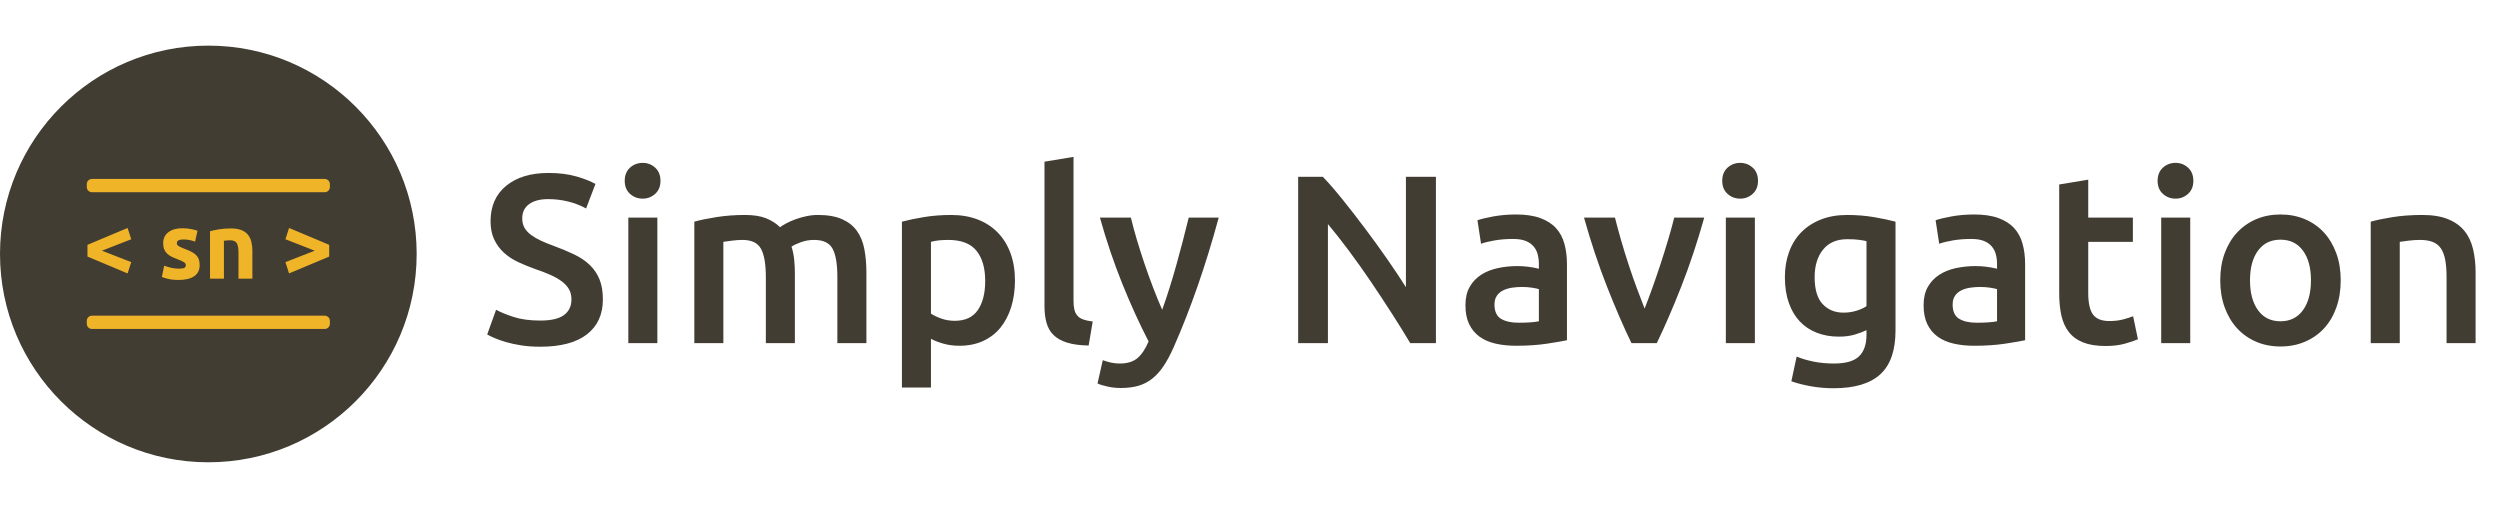
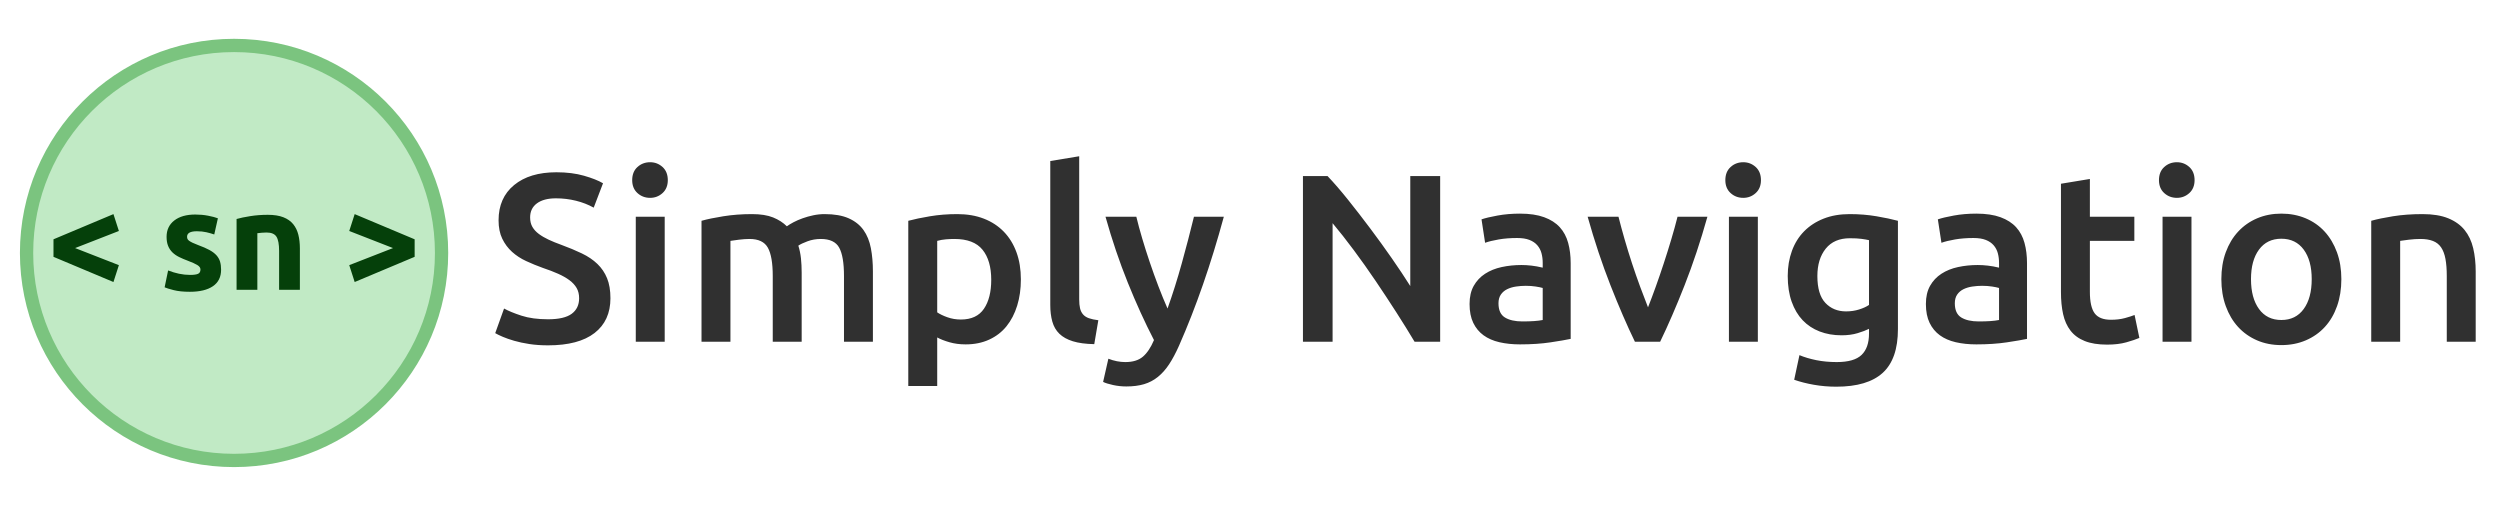
- <svg xmlns="http://www.w3.org/2000/svg" style="isolation:isolate" viewBox="0 0 750 152.375" width="750" height="152.375">
-   <defs>
-     <clipPath id="_clipPath_opcaAJfj7tn1c9wfKA0smRjto5DMZRlj">
-       <rect width="750" height="152.375" />
-     </clipPath>
-   </defs>
-   <g clip-path="url(#_clipPath_opcaAJfj7tn1c9wfKA0smRjto5DMZRlj)">
-     <path d=" M 430.776 102.936 L 423.072 102.936 L 423.072 102.936 Q 420.624 98.832 417.6 94.116 L 417.6 94.116 L 417.6 94.116 Q 414.576 89.4 411.336 84.612 L 411.336 84.612 L 411.336 84.612 Q 408.096 79.824 404.748 75.324 L 404.748 75.324 L 404.748 75.324 Q 401.4 70.824 398.376 67.224 L 398.376 67.224 L 398.376 102.936 L 389.448 102.936 L 389.448 53.04 L 396.864 53.04 L 396.864 53.04 Q 399.744 56.064 403.056 60.204 L 403.056 60.204 L 403.056 60.204 Q 406.368 64.344 409.716 68.808 L 409.716 68.808 L 409.716 68.808 Q 413.064 73.272 416.196 77.772 L 416.196 77.772 L 416.196 77.772 Q 419.328 82.272 421.776 86.16 L 421.776 86.16 L 421.776 53.04 L 430.776 53.04 L 430.776 102.936 L 430.776 102.936 Z  M 455.544 96.816 L 455.544 96.816 L 455.544 96.816 Q 459.576 96.816 461.664 96.384 L 461.664 96.384 L 461.664 86.736 L 461.664 86.736 Q 460.944 86.52 459.576 86.304 L 459.576 86.304 L 459.576 86.304 Q 458.208 86.088 456.552 86.088 L 456.552 86.088 L 456.552 86.088 Q 455.112 86.088 453.636 86.304 L 453.636 86.304 L 453.636 86.304 Q 452.16 86.52 450.972 87.096 L 450.972 87.096 L 450.972 87.096 Q 449.784 87.672 449.064 88.716 L 449.064 88.716 L 449.064 88.716 Q 448.344 89.76 448.344 91.344 L 448.344 91.344 L 448.344 91.344 Q 448.344 94.44 450.288 95.628 L 450.288 95.628 L 450.288 95.628 Q 452.232 96.816 455.544 96.816 Z  M 454.824 64.344 L 454.824 64.344 L 454.824 64.344 Q 459.144 64.344 462.096 65.423 L 462.096 65.423 L 462.096 65.423 Q 465.048 66.504 466.812 68.447 L 466.812 68.447 L 466.812 68.447 Q 468.576 70.392 469.332 73.164 L 469.332 73.164 L 469.332 73.164 Q 470.088 75.936 470.088 79.248 L 470.088 79.248 L 470.088 102.072 L 470.088 102.072 Q 468.072 102.504 464.004 103.116 L 464.004 103.116 L 464.004 103.116 Q 459.936 103.728 454.824 103.728 L 454.824 103.728 L 454.824 103.728 Q 451.44 103.728 448.632 103.08 L 448.632 103.08 L 448.632 103.08 Q 445.824 102.432 443.844 100.992 L 443.844 100.992 L 443.844 100.992 Q 441.864 99.552 440.748 97.248 L 440.748 97.248 L 440.748 97.248 Q 439.632 94.944 439.632 91.56 L 439.632 91.56 L 439.632 91.56 Q 439.632 88.32 440.892 86.088 L 440.892 86.088 L 440.892 86.088 Q 442.152 83.856 444.312 82.452 L 444.312 82.452 L 444.312 82.452 Q 446.472 81.048 449.316 80.436 L 449.316 80.436 L 449.316 80.436 Q 452.16 79.824 455.256 79.824 L 455.256 79.824 L 455.256 79.824 Q 456.696 79.824 458.28 80.004 L 458.28 80.004 L 458.28 80.004 Q 459.864 80.184 461.664 80.616 L 461.664 80.616 L 461.664 79.176 L 461.664 79.176 Q 461.664 77.664 461.304 76.296 L 461.304 76.296 L 461.304 76.296 Q 460.944 74.928 460.044 73.884 L 460.044 73.884 L 460.044 73.884 Q 459.144 72.84 457.668 72.264 L 457.668 72.264 L 457.668 72.264 Q 456.192 71.688 453.96 71.688 L 453.96 71.688 L 453.96 71.688 Q 450.936 71.688 448.416 72.12 L 448.416 72.12 L 448.416 72.12 Q 445.896 72.552 444.312 73.128 L 444.312 73.128 L 443.232 66.072 L 443.232 66.072 Q 444.888 65.495 448.056 64.92 L 448.056 64.92 L 448.056 64.92 Q 451.224 64.344 454.824 64.344 Z  M 497.033 102.936 L 489.439 102.936 L 489.439 102.936 Q 485.844 95.52 482.068 85.908 L 482.068 85.908 L 482.068 85.908 Q 478.292 76.296 475.2 65.28 L 475.2 65.28 L 484.488 65.28 L 484.488 65.28 Q 485.283 68.447 486.331 72.084 L 486.331 72.084 L 486.331 72.084 Q 487.38 75.72 488.573 79.356 L 488.573 79.356 L 488.573 79.356 Q 489.765 82.992 491.03 86.412 L 491.03 86.412 L 491.03 86.412 Q 492.296 89.832 493.38 92.568 L 493.38 92.568 L 493.38 92.568 Q 494.464 89.832 495.693 86.412 L 495.693 86.412 L 495.693 86.412 Q 496.922 82.992 498.115 79.356 L 498.115 79.356 L 498.115 79.356 Q 499.308 75.72 500.392 72.084 L 500.392 72.084 L 500.392 72.084 Q 501.477 68.447 502.272 65.28 L 502.272 65.28 L 511.272 65.28 L 511.272 65.28 Q 508.18 76.296 504.404 85.908 L 504.404 85.908 L 504.404 85.908 Q 500.628 95.52 497.033 102.936 L 497.033 102.936 L 497.033 102.936 Z  M 526.464 65.28 L 526.464 102.936 L 517.752 102.936 L 517.752 65.28 L 526.464 65.28 L 526.464 65.28 Z  M 527.4 54.264 L 527.4 54.264 L 527.4 54.264 Q 527.4 56.712 525.816 58.152 L 525.816 58.152 L 525.816 58.152 Q 524.232 59.592 522.072 59.592 L 522.072 59.592 L 522.072 59.592 Q 519.84 59.592 518.256 58.152 L 518.256 58.152 L 518.256 58.152 Q 516.672 56.712 516.672 54.264 L 516.672 54.264 L 516.672 54.264 Q 516.672 51.744 518.256 50.304 L 518.256 50.304 L 518.256 50.304 Q 519.84 48.863 522.072 48.863 L 522.072 48.863 L 522.072 48.863 Q 524.232 48.863 525.816 50.304 L 525.816 50.304 L 525.816 50.304 Q 527.4 51.744 527.4 54.264 Z  M 544.392 83.136 L 544.392 83.136 L 544.392 83.136 Q 544.392 88.68 546.804 91.236 L 546.804 91.236 L 546.804 91.236 Q 549.216 93.792 553.032 93.792 L 553.032 93.792 L 553.032 93.792 Q 555.12 93.792 556.956 93.216 L 556.956 93.216 L 556.956 93.216 Q 558.792 92.64 559.944 91.848 L 559.944 91.848 L 559.944 72.336 L 559.944 72.336 Q 559.008 72.12 557.64 71.94 L 557.64 71.94 L 557.64 71.94 Q 556.272 71.76 554.184 71.76 L 554.184 71.76 L 554.184 71.76 Q 549.432 71.76 546.912 74.892 L 546.912 74.892 L 546.912 74.892 Q 544.392 78.024 544.392 83.136 Z  M 568.656 66.504 L 568.656 99.12 L 568.656 99.12 Q 568.656 108.12 564.084 112.296 L 564.084 112.296 L 564.084 112.296 Q 559.512 116.472 550.08 116.472 L 550.08 116.472 L 550.08 116.472 Q 546.624 116.472 543.348 115.896 L 543.348 115.896 L 543.348 115.896 Q 540.072 115.32 537.408 114.384 L 537.408 114.384 L 538.992 106.968 L 538.992 106.968 Q 541.224 107.904 544.068 108.48 L 544.068 108.48 L 544.068 108.48 Q 546.912 109.056 550.224 109.056 L 550.224 109.056 L 550.224 109.056 Q 555.48 109.056 557.712 106.896 L 557.712 106.896 L 557.712 106.896 Q 559.944 104.736 559.944 100.488 L 559.944 100.488 L 559.944 99.048 L 559.944 99.048 Q 558.648 99.696 556.524 100.344 L 556.524 100.344 L 556.524 100.344 Q 554.4 100.992 551.664 100.992 L 551.664 100.992 L 551.664 100.992 Q 548.064 100.992 545.076 99.84 L 545.076 99.84 L 545.076 99.84 Q 542.088 98.688 539.964 96.456 L 539.964 96.456 L 539.964 96.456 Q 537.84 94.224 536.652 90.876 L 536.652 90.876 L 536.652 90.876 Q 535.464 87.528 535.464 83.136 L 535.464 83.136 L 535.464 83.136 Q 535.464 79.032 536.724 75.576 L 536.724 75.576 L 536.724 75.576 Q 537.984 72.12 540.396 69.672 L 540.396 69.672 L 540.396 69.672 Q 542.808 67.224 546.264 65.856 L 546.264 65.856 L 546.264 65.856 Q 549.72 64.488 554.112 64.488 L 554.112 64.488 L 554.112 64.488 Q 558.36 64.488 562.176 65.136 L 562.176 65.136 L 562.176 65.136 Q 565.992 65.784 568.656 66.504 L 568.656 66.504 L 568.656 66.504 Z  M 592.992 96.816 L 592.992 96.816 L 592.992 96.816 Q 597.024 96.816 599.112 96.384 L 599.112 96.384 L 599.112 86.736 L 599.112 86.736 Q 598.392 86.52 597.024 86.304 L 597.024 86.304 L 597.024 86.304 Q 595.656 86.088 594 86.088 L 594 86.088 L 594 86.088 Q 592.56 86.088 591.084 86.304 L 591.084 86.304 L 591.084 86.304 Q 589.608 86.52 588.42 87.096 L 588.42 87.096 L 588.42 87.096 Q 587.232 87.672 586.512 88.716 L 586.512 88.716 L 586.512 88.716 Q 585.792 89.76 585.792 91.344 L 585.792 91.344 L 585.792 91.344 Q 585.792 94.44 587.736 95.628 L 587.736 95.628 L 587.736 95.628 Q 589.68 96.816 592.992 96.816 Z  M 592.272 64.344 L 592.272 64.344 L 592.272 64.344 Q 596.592 64.344 599.544 65.423 L 599.544 65.423 L 599.544 65.423 Q 602.496 66.504 604.26 68.447 L 604.26 68.447 L 604.26 68.447 Q 606.024 70.392 606.78 73.164 L 606.78 73.164 L 606.78 73.164 Q 607.536 75.936 607.536 79.248 L 607.536 79.248 L 607.536 102.072 L 607.536 102.072 Q 605.52 102.504 601.452 103.116 L 601.452 103.116 L 601.452 103.116 Q 597.384 103.728 592.272 103.728 L 592.272 103.728 L 592.272 103.728 Q 588.888 103.728 586.08 103.08 L 586.08 103.08 L 586.08 103.08 Q 583.272 102.432 581.292 100.992 L 581.292 100.992 L 581.292 100.992 Q 579.312 99.552 578.196 97.248 L 578.196 97.248 L 578.196 97.248 Q 577.08 94.944 577.08 91.56 L 577.08 91.56 L 577.08 91.56 Q 577.08 88.32 578.34 86.088 L 578.34 86.088 L 578.34 86.088 Q 579.6 83.856 581.76 82.452 L 581.76 82.452 L 581.76 82.452 Q 583.92 81.048 586.764 80.436 L 586.764 80.436 L 586.764 80.436 Q 589.608 79.824 592.704 79.824 L 592.704 79.824 L 592.704 79.824 Q 594.144 79.824 595.728 80.004 L 595.728 80.004 L 595.728 80.004 Q 597.312 80.184 599.112 80.616 L 599.112 80.616 L 599.112 79.176 L 599.112 79.176 Q 599.112 77.664 598.752 76.296 L 598.752 76.296 L 598.752 76.296 Q 598.392 74.928 597.492 73.884 L 597.492 73.884 L 597.492 73.884 Q 596.592 72.84 595.116 72.264 L 595.116 72.264 L 595.116 72.264 Q 593.64 71.688 591.408 71.688 L 591.408 71.688 L 591.408 71.688 Q 588.384 71.688 585.864 72.12 L 585.864 72.12 L 585.864 72.12 Q 583.344 72.552 581.76 73.128 L 581.76 73.128 L 580.68 66.072 L 580.68 66.072 Q 582.336 65.495 585.504 64.92 L 585.504 64.92 L 585.504 64.92 Q 588.672 64.344 592.272 64.344 Z  M 617.76 87.96 L 617.76 55.344 L 626.472 53.904 L 626.472 65.28 L 639.864 65.28 L 639.864 72.552 L 626.472 72.552 L 626.472 87.888 L 626.472 87.888 Q 626.472 92.424 627.912 94.368 L 627.912 94.368 L 627.912 94.368 Q 629.352 96.312 632.808 96.312 L 632.808 96.312 L 632.808 96.312 Q 635.184 96.312 637.02 95.808 L 637.02 95.808 L 637.02 95.808 Q 638.856 95.304 639.936 94.872 L 639.936 94.872 L 641.376 101.784 L 641.376 101.784 Q 639.864 102.432 637.416 103.116 L 637.416 103.116 L 637.416 103.116 Q 634.968 103.8 631.656 103.8 L 631.656 103.8 L 631.656 103.8 Q 627.624 103.8 624.924 102.72 L 624.924 102.72 L 624.924 102.72 Q 622.224 101.64 620.64 99.588 L 620.64 99.588 L 620.64 99.588 Q 619.056 97.536 618.408 94.62 L 618.408 94.62 L 618.408 94.62 Q 617.76 91.704 617.76 87.96 L 617.76 87.96 L 617.76 87.96 Z  M 657.072 65.28 L 657.072 102.936 L 648.36 102.936 L 648.36 65.28 L 657.072 65.28 L 657.072 65.28 Z  M 658.008 54.264 L 658.008 54.264 L 658.008 54.264 Q 658.008 56.712 656.424 58.152 L 656.424 58.152 L 656.424 58.152 Q 654.84 59.592 652.68 59.592 L 652.68 59.592 L 652.68 59.592 Q 650.448 59.592 648.864 58.152 L 648.864 58.152 L 648.864 58.152 Q 647.28 56.712 647.28 54.264 L 647.28 54.264 L 647.28 54.264 Q 647.28 51.744 648.864 50.304 L 648.864 50.304 L 648.864 50.304 Q 650.448 48.863 652.68 48.863 L 652.68 48.863 L 652.68 48.863 Q 654.84 48.863 656.424 50.304 L 656.424 50.304 L 656.424 50.304 Q 658.008 51.744 658.008 54.264 Z  M 702.216 84.072 L 702.216 84.072 L 702.216 84.072 Q 702.216 88.536 700.92 92.208 L 700.92 92.208 L 700.92 92.208 Q 699.624 95.88 697.248 98.472 L 697.248 98.472 L 697.248 98.472 Q 694.872 101.064 691.524 102.504 L 691.524 102.504 L 691.524 102.504 Q 688.176 103.944 684.144 103.944 L 684.144 103.944 L 684.144 103.944 Q 680.112 103.944 676.8 102.504 L 676.8 102.504 L 676.8 102.504 Q 673.488 101.064 671.112 98.472 L 671.112 98.472 L 671.112 98.472 Q 668.736 95.88 667.404 92.208 L 667.404 92.208 L 667.404 92.208 Q 666.072 88.536 666.072 84.072 L 666.072 84.072 L 666.072 84.072 Q 666.072 79.608 667.404 75.972 L 667.404 75.972 L 667.404 75.972 Q 668.736 72.336 671.148 69.744 L 671.148 69.744 L 671.148 69.744 Q 673.56 67.152 676.872 65.748 L 676.872 65.748 L 676.872 65.748 Q 680.184 64.344 684.144 64.344 L 684.144 64.344 L 684.144 64.344 Q 688.104 64.344 691.452 65.748 L 691.452 65.748 L 691.452 65.748 Q 694.8 67.152 697.176 69.744 L 697.176 69.744 L 697.176 69.744 Q 699.552 72.336 700.884 75.972 L 700.884 75.972 L 700.884 75.972 Q 702.216 79.608 702.216 84.072 Z  M 693.288 84.072 L 693.288 84.072 L 693.288 84.072 Q 693.288 78.456 690.876 75.18 L 690.876 75.18 L 690.876 75.18 Q 688.464 71.904 684.144 71.904 L 684.144 71.904 L 684.144 71.904 Q 679.824 71.904 677.412 75.18 L 677.412 75.18 L 677.412 75.18 Q 675 78.456 675 84.072 L 675 84.072 L 675 84.072 Q 675 89.76 677.412 93.072 L 677.412 93.072 L 677.412 93.072 Q 679.824 96.384 684.144 96.384 L 684.144 96.384 L 684.144 96.384 Q 688.464 96.384 690.876 93.072 L 690.876 93.072 L 690.876 93.072 Q 693.288 89.76 693.288 84.072 Z  M 711.216 102.936 L 711.216 66.504 L 711.216 66.504 Q 713.736 65.784 717.768 65.136 L 717.768 65.136 L 717.768 65.136 Q 721.8 64.488 726.696 64.488 L 726.696 64.488 L 726.696 64.488 Q 731.304 64.488 734.4 65.748 L 734.4 65.748 L 734.4 65.748 Q 737.496 67.008 739.332 69.276 L 739.332 69.276 L 739.332 69.276 Q 741.168 71.544 741.924 74.748 L 741.924 74.748 L 741.924 74.748 Q 742.68 77.952 742.68 81.768 L 742.68 81.768 L 742.68 102.936 L 733.968 102.936 L 733.968 83.136 L 733.968 83.136 Q 733.968 80.112 733.572 77.988 L 733.572 77.988 L 733.572 77.988 Q 733.176 75.864 732.276 74.532 L 732.276 74.532 L 732.276 74.532 Q 731.376 73.2 729.828 72.588 L 729.828 72.588 L 729.828 72.588 Q 728.28 71.976 726.048 71.976 L 726.048 71.976 L 726.048 71.976 Q 724.392 71.976 722.592 72.192 L 722.592 72.192 L 722.592 72.192 Q 720.792 72.408 719.928 72.552 L 719.928 72.552 L 719.928 102.936 L 711.216 102.936 L 711.216 102.936 Z  M 162.072 96.168 L 162.072 96.168 L 162.072 96.168 Q 166.968 96.168 169.2 94.512 L 169.2 94.512 L 169.2 94.512 Q 171.432 92.856 171.432 89.832 L 171.432 89.832 L 171.432 89.832 Q 171.432 88.032 170.676 86.736 L 170.676 86.736 L 170.676 86.736 Q 169.92 85.44 168.516 84.396 L 168.516 84.396 L 168.516 84.396 Q 167.112 83.352 165.096 82.452 L 165.096 82.452 L 165.096 82.452 Q 163.08 81.552 160.488 80.688 L 160.488 80.688 L 160.488 80.688 Q 157.896 79.752 155.484 78.636 L 155.484 78.636 L 155.484 78.636 Q 153.072 77.52 151.236 75.864 L 151.236 75.864 L 151.236 75.864 Q 149.4 74.208 148.284 71.904 L 148.284 71.904 L 148.284 71.904 Q 147.168 69.6 147.168 66.36 L 147.168 66.36 L 147.168 66.36 Q 147.168 59.592 151.848 55.74 L 151.848 55.74 L 151.848 55.74 Q 156.528 51.887 164.592 51.887 L 164.592 51.887 L 164.592 51.887 Q 169.272 51.887 172.908 52.932 L 172.908 52.932 L 172.908 52.932 Q 176.544 53.976 178.632 55.2 L 178.632 55.2 L 175.824 62.544 L 175.824 62.544 Q 173.376 61.176 170.46 60.456 L 170.46 60.456 L 170.46 60.456 Q 167.544 59.736 164.448 59.736 L 164.448 59.736 L 164.448 59.736 Q 160.776 59.736 158.724 61.248 L 158.724 61.248 L 158.724 61.248 Q 156.672 62.76 156.672 65.495 L 156.672 65.495 L 156.672 65.495 Q 156.672 67.152 157.356 68.34 L 157.356 68.34 L 157.356 68.34 Q 158.04 69.528 159.3 70.464 L 159.3 70.464 L 159.3 70.464 Q 160.56 71.4 162.252 72.192 L 162.252 72.192 L 162.252 72.192 Q 163.944 72.983 165.96 73.704 L 165.96 73.704 L 165.96 73.704 Q 169.488 75 172.26 76.332 L 172.26 76.332 L 172.26 76.332 Q 175.032 77.664 176.94 79.5 L 176.94 79.5 L 176.94 79.5 Q 178.848 81.336 179.856 83.82 L 179.856 83.82 L 179.856 83.82 Q 180.864 86.304 180.864 89.832 L 180.864 89.832 L 180.864 89.832 Q 180.864 96.6 176.076 100.308 L 176.076 100.308 L 176.076 100.308 Q 171.288 104.016 162.072 104.016 L 162.072 104.016 L 162.072 104.016 Q 158.976 104.016 156.42 103.62 L 156.42 103.62 L 156.42 103.62 Q 153.864 103.224 151.884 102.648 L 151.884 102.648 L 151.884 102.648 Q 149.904 102.072 148.464 101.46 L 148.464 101.46 L 148.464 101.46 Q 147.024 100.848 146.16 100.344 L 146.16 100.344 L 148.824 92.928 L 148.824 92.928 Q 150.768 94.008 154.08 95.088 L 154.08 95.088 L 154.08 95.088 Q 157.392 96.168 162.072 96.168 Z  M 197.208 65.28 L 197.208 102.936 L 188.496 102.936 L 188.496 65.28 L 197.208 65.28 L 197.208 65.28 Z  M 198.144 54.264 L 198.144 54.264 L 198.144 54.264 Q 198.144 56.712 196.56 58.152 L 196.56 58.152 L 196.56 58.152 Q 194.976 59.592 192.816 59.592 L 192.816 59.592 L 192.816 59.592 Q 190.584 59.592 189 58.152 L 189 58.152 L 189 58.152 Q 187.416 56.712 187.416 54.264 L 187.416 54.264 L 187.416 54.264 Q 187.416 51.744 189 50.304 L 189 50.304 L 189 50.304 Q 190.584 48.863 192.816 48.863 L 192.816 48.863 L 192.816 48.863 Q 194.976 48.863 196.56 50.304 L 196.56 50.304 L 196.56 50.304 Q 198.144 51.744 198.144 54.264 Z  M 229.752 102.936 L 229.752 83.136 L 229.752 83.136 Q 229.752 77.232 228.276 74.604 L 228.276 74.604 L 228.276 74.604 Q 226.8 71.976 222.768 71.976 L 222.768 71.976 L 222.768 71.976 Q 221.328 71.976 219.6 72.192 L 219.6 72.192 L 219.6 72.192 Q 217.872 72.408 217.008 72.552 L 217.008 72.552 L 217.008 102.936 L 208.296 102.936 L 208.296 66.504 L 208.296 66.504 Q 210.816 65.784 214.884 65.136 L 214.884 65.136 L 214.884 65.136 Q 218.952 64.488 223.488 64.488 L 223.488 64.488 L 223.488 64.488 Q 227.376 64.488 229.86 65.495 L 229.86 65.495 L 229.86 65.495 Q 232.344 66.504 234 68.16 L 234 68.16 L 234 68.16 Q 234.792 67.584 236.016 66.935 L 236.016 66.935 L 236.016 66.935 Q 237.24 66.288 238.752 65.748 L 238.752 65.748 L 238.752 65.748 Q 240.264 65.208 241.956 64.848 L 241.956 64.848 L 241.956 64.848 Q 243.648 64.488 245.376 64.488 L 245.376 64.488 L 245.376 64.488 Q 249.768 64.488 252.612 65.748 L 252.612 65.748 L 252.612 65.748 Q 255.456 67.008 257.076 69.276 L 257.076 69.276 L 257.076 69.276 Q 258.696 71.544 259.308 74.748 L 259.308 74.748 L 259.308 74.748 Q 259.92 77.952 259.92 81.768 L 259.92 81.768 L 259.92 102.936 L 251.208 102.936 L 251.208 83.136 L 251.208 83.136 Q 251.208 77.232 249.768 74.604 L 249.768 74.604 L 249.768 74.604 Q 248.328 71.976 244.224 71.976 L 244.224 71.976 L 244.224 71.976 Q 242.136 71.976 240.264 72.66 L 240.264 72.66 L 240.264 72.66 Q 238.392 73.344 237.456 73.992 L 237.456 73.992 L 237.456 73.992 Q 238.032 75.792 238.248 77.808 L 238.248 77.808 L 238.248 77.808 Q 238.464 79.824 238.464 82.128 L 238.464 82.128 L 238.464 102.936 L 229.752 102.936 L 229.752 102.936 Z  M 295.56 84.288 L 295.56 84.288 L 295.56 84.288 Q 295.56 78.456 292.932 75.216 L 292.932 75.216 L 292.932 75.216 Q 290.304 71.976 284.472 71.976 L 284.472 71.976 L 284.472 71.976 Q 283.248 71.976 281.916 72.084 L 281.916 72.084 L 281.916 72.084 Q 280.584 72.192 279.288 72.552 L 279.288 72.552 L 279.288 94.08 L 279.288 94.08 Q 280.44 94.872 282.348 95.556 L 282.348 95.556 L 282.348 95.556 Q 284.256 96.24 286.416 96.24 L 286.416 96.24 L 286.416 96.24 Q 291.168 96.24 293.364 93 L 293.364 93 L 293.364 93 Q 295.56 89.76 295.56 84.288 Z  M 304.488 84.144 L 304.488 84.144 L 304.488 84.144 Q 304.488 88.464 303.372 92.064 L 303.372 92.064 L 303.372 92.064 Q 302.256 95.664 300.168 98.256 L 300.168 98.256 L 300.168 98.256 Q 298.08 100.848 294.948 102.288 L 294.948 102.288 L 294.948 102.288 Q 291.816 103.728 287.856 103.728 L 287.856 103.728 L 287.856 103.728 Q 285.192 103.728 282.96 103.08 L 282.96 103.08 L 282.96 103.08 Q 280.728 102.432 279.288 101.64 L 279.288 101.64 L 279.288 116.256 L 270.576 116.256 L 270.576 66.504 L 270.576 66.504 Q 273.24 65.784 277.128 65.136 L 277.128 65.136 L 277.128 65.136 Q 281.016 64.488 285.336 64.488 L 285.336 64.488 L 285.336 64.488 Q 289.8 64.488 293.328 65.856 L 293.328 65.856 L 293.328 65.856 Q 296.856 67.224 299.34 69.78 L 299.34 69.78 L 299.34 69.78 Q 301.824 72.336 303.156 75.972 L 303.156 75.972 L 303.156 75.972 Q 304.488 79.608 304.488 84.144 Z  M 327.816 96.456 L 326.592 103.656 L 326.592 103.656 Q 322.704 103.584 320.148 102.792 L 320.148 102.792 L 320.148 102.792 Q 317.592 102 316.08 100.524 L 316.08 100.524 L 316.08 100.524 Q 314.568 99.048 313.956 96.852 L 313.956 96.852 L 313.956 96.852 Q 313.344 94.656 313.344 91.848 L 313.344 91.848 L 313.344 48.503 L 322.056 47.064 L 322.056 90.192 L 322.056 90.192 Q 322.056 91.776 322.308 92.856 L 322.308 92.856 L 322.308 92.856 Q 322.56 93.936 323.208 94.692 L 323.208 94.692 L 323.208 94.692 Q 323.856 95.448 324.972 95.844 L 324.972 95.844 L 324.972 95.844 Q 326.088 96.24 327.816 96.456 L 327.816 96.456 L 327.816 96.456 Z  M 356.616 65.28 L 365.616 65.28 L 365.616 65.28 Q 359.795 86.736 352.105 104.16 L 352.105 104.16 L 352.105 104.16 Q 350.664 107.4 349.15 109.704 L 349.15 109.704 L 349.15 109.704 Q 347.636 112.008 345.762 113.52 L 345.762 113.52 L 345.762 113.52 Q 343.888 115.032 341.582 115.716 L 341.582 115.716 L 341.582 115.716 Q 339.275 116.4 336.248 116.4 L 336.248 116.4 L 336.248 116.4 Q 334.23 116.4 332.247 115.968 L 332.247 115.968 L 332.247 115.968 Q 330.265 115.536 329.256 115.032 L 329.256 115.032 L 330.84 108.048 L 330.84 108.048 Q 333.43 109.056 335.947 109.056 L 335.947 109.056 L 335.947 109.056 Q 339.328 109.056 341.234 107.436 L 341.234 107.436 L 341.234 107.436 Q 343.14 105.816 344.579 102.432 L 344.579 102.432 L 344.579 102.432 Q 340.479 94.512 336.702 85.152 L 336.702 85.152 L 336.702 85.152 Q 332.925 75.792 329.976 65.28 L 329.976 65.28 L 339.264 65.28 L 339.264 65.28 Q 339.987 68.304 341.035 71.832 L 341.035 71.832 L 341.035 71.832 Q 342.083 75.36 343.312 78.996 L 343.312 78.996 L 343.312 78.996 Q 344.54 82.632 345.913 86.232 L 345.913 86.232 L 345.913 86.232 Q 347.287 89.832 348.66 92.928 L 348.66 92.928 L 348.66 92.928 Q 350.954 86.52 352.961 79.284 L 352.961 79.284 L 352.961 79.284 Q 354.967 72.048 356.616 65.28 L 356.616 65.28 L 356.616 65.28 Z " fill="rgb(66,61,51)" />
+ <svg xmlns="http://www.w3.org/2000/svg" style="isolation:isolate" viewBox="0 0 753 152.375" width="753" height="152.375">
+   <path d=" M 433.776 102.936 L 426.072 102.936 L 426.072 102.936 Q 423.624 98.832 420.6 94.116 L 420.6 94.116 L 420.6 94.116 Q 417.576 89.4 414.336 84.612 L 414.336 84.612 L 414.336 84.612 Q 411.096 79.824 407.748 75.324 L 407.748 75.324 L 407.748 75.324 Q 404.4 70.824 401.376 67.224 L 401.376 67.224 L 401.376 102.936 L 392.448 102.936 L 392.448 53.04 L 399.864 53.04 L 399.864 53.04 Q 402.744 56.064 406.056 60.204 L 406.056 60.204 L 406.056 60.204 Q 409.368 64.344 412.716 68.808 L 412.716 68.808 L 412.716 68.808 Q 416.064 73.272 419.196 77.772 L 419.196 77.772 L 419.196 77.772 Q 422.328 82.272 424.776 86.16 L 424.776 86.16 L 424.776 53.04 L 433.776 53.04 L 433.776 102.936 L 433.776 102.936 Z  M 458.544 96.816 L 458.544 96.816 L 458.544 96.816 Q 462.576 96.816 464.664 96.384 L 464.664 96.384 L 464.664 86.736 L 464.664 86.736 Q 463.944 86.52 462.576 86.304 L 462.576 86.304 L 462.576 86.304 Q 461.208 86.088 459.552 86.088 L 459.552 86.088 L 459.552 86.088 Q 458.112 86.088 456.636 86.304 L 456.636 86.304 L 456.636 86.304 Q 455.16 86.52 453.972 87.096 L 453.972 87.096 L 453.972 87.096 Q 452.784 87.672 452.064 88.716 L 452.064 88.716 L 452.064 88.716 Q 451.344 89.76 451.344 91.344 L 451.344 91.344 L 451.344 91.344 Q 451.344 94.44 453.288 95.628 L 453.288 95.628 L 453.288 95.628 Q 455.232 96.816 458.544 96.816 Z  M 457.824 64.344 L 457.824 64.344 L 457.824 64.344 Q 462.144 64.344 465.096 65.423 L 465.096 65.423 L 465.096 65.423 Q 468.048 66.504 469.812 68.447 L 469.812 68.447 L 469.812 68.447 Q 471.576 70.392 472.332 73.164 L 472.332 73.164 L 472.332 73.164 Q 473.088 75.936 473.088 79.248 L 473.088 79.248 L 473.088 102.072 L 473.088 102.072 Q 471.072 102.504 467.004 103.116 L 467.004 103.116 L 467.004 103.116 Q 462.936 103.728 457.824 103.728 L 457.824 103.728 L 457.824 103.728 Q 454.44 103.728 451.632 103.08 L 451.632 103.08 L 451.632 103.08 Q 448.824 102.432 446.844 100.992 L 446.844 100.992 L 446.844 100.992 Q 444.864 99.552 443.748 97.248 L 443.748 97.248 L 443.748 97.248 Q 442.632 94.944 442.632 91.56 L 442.632 91.56 L 442.632 91.56 Q 442.632 88.32 443.892 86.088 L 443.892 86.088 L 443.892 86.088 Q 445.152 83.856 447.312 82.452 L 447.312 82.452 L 447.312 82.452 Q 449.472 81.048 452.316 80.436 L 452.316 80.436 L 452.316 80.436 Q 455.16 79.824 458.256 79.824 L 458.256 79.824 L 458.256 79.824 Q 459.696 79.824 461.28 80.004 L 461.28 80.004 L 461.28 80.004 Q 462.864 80.184 464.664 80.616 L 464.664 80.616 L 464.664 79.176 L 464.664 79.176 Q 464.664 77.664 464.304 76.296 L 464.304 76.296 L 464.304 76.296 Q 463.944 74.928 463.044 73.884 L 463.044 73.884 L 463.044 73.884 Q 462.144 72.84 460.668 72.264 L 460.668 72.264 L 460.668 72.264 Q 459.192 71.688 456.96 71.688 L 456.96 71.688 L 456.96 71.688 Q 453.936 71.688 451.416 72.12 L 451.416 72.12 L 451.416 72.12 Q 448.896 72.552 447.312 73.128 L 447.312 73.128 L 446.232 66.072 L 446.232 66.072 Q 447.888 65.495 451.056 64.92 L 451.056 64.92 L 451.056 64.92 Q 454.224 64.344 457.824 64.344 Z  M 500.033 102.936 L 492.439 102.936 L 492.439 102.936 Q 488.844 95.52 485.068 85.908 L 485.068 85.908 L 485.068 85.908 Q 481.292 76.296 478.2 65.28 L 478.2 65.28 L 487.488 65.28 L 487.488 65.28 Q 488.283 68.447 489.331 72.084 L 489.331 72.084 L 489.331 72.084 Q 490.38 75.72 491.573 79.356 L 491.573 79.356 L 491.573 79.356 Q 492.765 82.992 494.03 86.412 L 494.03 86.412 L 494.03 86.412 Q 495.296 89.832 496.38 92.568 L 496.38 92.568 L 496.38 92.568 Q 497.464 89.832 498.693 86.412 L 498.693 86.412 L 498.693 86.412 Q 499.922 82.992 501.115 79.356 L 501.115 79.356 L 501.115 79.356 Q 502.308 75.72 503.392 72.084 L 503.392 72.084 L 503.392 72.084 Q 504.477 68.447 505.272 65.28 L 505.272 65.28 L 514.272 65.28 L 514.272 65.28 Q 511.18 76.296 507.404 85.908 L 507.404 85.908 L 507.404 85.908 Q 503.628 95.52 500.033 102.936 L 500.033 102.936 L 500.033 102.936 Z  M 529.464 65.28 L 529.464 102.936 L 520.752 102.936 L 520.752 65.28 L 529.464 65.28 L 529.464 65.28 Z  M 530.4 54.264 L 530.4 54.264 L 530.4 54.264 Q 530.4 56.712 528.816 58.152 L 528.816 58.152 L 528.816 58.152 Q 527.232 59.592 525.072 59.592 L 525.072 59.592 L 525.072 59.592 Q 522.84 59.592 521.256 58.152 L 521.256 58.152 L 521.256 58.152 Q 519.672 56.712 519.672 54.264 L 519.672 54.264 L 519.672 54.264 Q 519.672 51.744 521.256 50.304 L 521.256 50.304 L 521.256 50.304 Q 522.84 48.863 525.072 48.863 L 525.072 48.863 L 525.072 48.863 Q 527.232 48.863 528.816 50.304 L 528.816 50.304 L 528.816 50.304 Q 530.4 51.744 530.4 54.264 Z  M 547.392 83.136 L 547.392 83.136 L 547.392 83.136 Q 547.392 88.68 549.804 91.236 L 549.804 91.236 L 549.804 91.236 Q 552.216 93.792 556.032 93.792 L 556.032 93.792 L 556.032 93.792 Q 558.12 93.792 559.956 93.216 L 559.956 93.216 L 559.956 93.216 Q 561.792 92.64 562.944 91.848 L 562.944 91.848 L 562.944 72.336 L 562.944 72.336 Q 562.008 72.12 560.64 71.94 L 560.64 71.94 L 560.64 71.94 Q 559.272 71.76 557.184 71.76 L 557.184 71.76 L 557.184 71.76 Q 552.432 71.76 549.912 74.892 L 549.912 74.892 L 549.912 74.892 Q 547.392 78.024 547.392 83.136 Z  M 571.656 66.504 L 571.656 99.12 L 571.656 99.12 Q 571.656 108.12 567.084 112.296 L 567.084 112.296 L 567.084 112.296 Q 562.512 116.472 553.08 116.472 L 553.08 116.472 L 553.08 116.472 Q 549.624 116.472 546.348 115.896 L 546.348 115.896 L 546.348 115.896 Q 543.072 115.32 540.408 114.384 L 540.408 114.384 L 541.992 106.968 L 541.992 106.968 Q 544.224 107.904 547.068 108.48 L 547.068 108.48 L 547.068 108.48 Q 549.912 109.056 553.224 109.056 L 553.224 109.056 L 553.224 109.056 Q 558.48 109.056 560.712 106.896 L 560.712 106.896 L 560.712 106.896 Q 562.944 104.736 562.944 100.488 L 562.944 100.488 L 562.944 99.048 L 562.944 99.048 Q 561.648 99.696 559.524 100.344 L 559.524 100.344 L 559.524 100.344 Q 557.4 100.992 554.664 100.992 L 554.664 100.992 L 554.664 100.992 Q 551.064 100.992 548.076 99.84 L 548.076 99.84 L 548.076 99.84 Q 545.088 98.688 542.964 96.456 L 542.964 96.456 L 542.964 96.456 Q 540.84 94.224 539.652 90.876 L 539.652 90.876 L 539.652 90.876 Q 538.464 87.528 538.464 83.136 L 538.464 83.136 L 538.464 83.136 Q 538.464 79.032 539.724 75.576 L 539.724 75.576 L 539.724 75.576 Q 540.984 72.12 543.396 69.672 L 543.396 69.672 L 543.396 69.672 Q 545.808 67.224 549.264 65.856 L 549.264 65.856 L 549.264 65.856 Q 552.72 64.488 557.112 64.488 L 557.112 64.488 L 557.112 64.488 Q 561.36 64.488 565.176 65.136 L 565.176 65.136 L 565.176 65.136 Q 568.992 65.784 571.656 66.504 L 571.656 66.504 L 571.656 66.504 Z  M 595.992 96.816 L 595.992 96.816 L 595.992 96.816 Q 600.024 96.816 602.112 96.384 L 602.112 96.384 L 602.112 86.736 L 602.112 86.736 Q 601.392 86.52 600.024 86.304 L 600.024 86.304 L 600.024 86.304 Q 598.656 86.088 597 86.088 L 597 86.088 L 597 86.088 Q 595.56 86.088 594.084 86.304 L 594.084 86.304 L 594.084 86.304 Q 592.608 86.52 591.42 87.096 L 591.42 87.096 L 591.42 87.096 Q 590.232 87.672 589.512 88.716 L 589.512 88.716 L 589.512 88.716 Q 588.792 89.76 588.792 91.344 L 588.792 91.344 L 588.792 91.344 Q 588.792 94.44 590.736 95.628 L 590.736 95.628 L 590.736 95.628 Q 592.68 96.816 595.992 96.816 Z  M 595.272 64.344 L 595.272 64.344 L 595.272 64.344 Q 599.592 64.344 602.544 65.423 L 602.544 65.423 L 602.544 65.423 Q 605.496 66.504 607.26 68.447 L 607.26 68.447 L 607.26 68.447 Q 609.024 70.392 609.78 73.164 L 609.78 73.164 L 609.78 73.164 Q 610.536 75.936 610.536 79.248 L 610.536 79.248 L 610.536 102.072 L 610.536 102.072 Q 608.52 102.504 604.452 103.116 L 604.452 103.116 L 604.452 103.116 Q 600.384 103.728 595.272 103.728 L 595.272 103.728 L 595.272 103.728 Q 591.888 103.728 589.08 103.08 L 589.08 103.08 L 589.08 103.08 Q 586.272 102.432 584.292 100.992 L 584.292 100.992 L 584.292 100.992 Q 582.312 99.552 581.196 97.248 L 581.196 97.248 L 581.196 97.248 Q 580.08 94.944 580.08 91.56 L 580.08 91.56 L 580.08 91.56 Q 580.08 88.32 581.34 86.088 L 581.34 86.088 L 581.34 86.088 Q 582.6 83.856 584.76 82.452 L 584.76 82.452 L 584.76 82.452 Q 586.92 81.048 589.764 80.436 L 589.764 80.436 L 589.764 80.436 Q 592.608 79.824 595.704 79.824 L 595.704 79.824 L 595.704 79.824 Q 597.144 79.824 598.728 80.004 L 598.728 80.004 L 598.728 80.004 Q 600.312 80.184 602.112 80.616 L 602.112 80.616 L 602.112 79.176 L 602.112 79.176 Q 602.112 77.664 601.752 76.296 L 601.752 76.296 L 601.752 76.296 Q 601.392 74.928 600.492 73.884 L 600.492 73.884 L 600.492 73.884 Q 599.592 72.84 598.116 72.264 L 598.116 72.264 L 598.116 72.264 Q 596.64 71.688 594.408 71.688 L 594.408 71.688 L 594.408 71.688 Q 591.384 71.688 588.864 72.12 L 588.864 72.12 L 588.864 72.12 Q 586.344 72.552 584.76 73.128 L 584.76 73.128 L 583.68 66.072 L 583.68 66.072 Q 585.336 65.495 588.504 64.92 L 588.504 64.92 L 588.504 64.92 Q 591.672 64.344 595.272 64.344 Z  M 620.76 87.96 L 620.76 55.344 L 629.472 53.904 L 629.472 65.28 L 642.864 65.28 L 642.864 72.552 L 629.472 72.552 L 629.472 87.888 L 629.472 87.888 Q 629.472 92.424 630.912 94.368 L 630.912 94.368 L 630.912 94.368 Q 632.352 96.312 635.808 96.312 L 635.808 96.312 L 635.808 96.312 Q 638.184 96.312 640.02 95.808 L 640.02 95.808 L 640.02 95.808 Q 641.856 95.304 642.936 94.872 L 642.936 94.872 L 644.376 101.784 L 644.376 101.784 Q 642.864 102.432 640.416 103.116 L 640.416 103.116 L 640.416 103.116 Q 637.968 103.8 634.656 103.8 L 634.656 103.8 L 634.656 103.8 Q 630.624 103.8 627.924 102.72 L 627.924 102.72 L 627.924 102.72 Q 625.224 101.64 623.64 99.588 L 623.64 99.588 L 623.64 99.588 Q 622.056 97.536 621.408 94.62 L 621.408 94.62 L 621.408 94.62 Q 620.76 91.704 620.76 87.96 L 620.76 87.96 L 620.76 87.96 Z  M 660.072 65.28 L 660.072 102.936 L 651.36 102.936 L 651.36 65.28 L 660.072 65.28 L 660.072 65.28 Z  M 661.008 54.264 L 661.008 54.264 L 661.008 54.264 Q 661.008 56.712 659.424 58.152 L 659.424 58.152 L 659.424 58.152 Q 657.84 59.592 655.68 59.592 L 655.68 59.592 L 655.68 59.592 Q 653.448 59.592 651.864 58.152 L 651.864 58.152 L 651.864 58.152 Q 650.28 56.712 650.28 54.264 L 650.28 54.264 L 650.28 54.264 Q 650.28 51.744 651.864 50.304 L 651.864 50.304 L 651.864 50.304 Q 653.448 48.863 655.68 48.863 L 655.68 48.863 L 655.68 48.863 Q 657.84 48.863 659.424 50.304 L 659.424 50.304 L 659.424 50.304 Q 661.008 51.744 661.008 54.264 Z  M 705.216 84.072 L 705.216 84.072 L 705.216 84.072 Q 705.216 88.536 703.92 92.208 L 703.92 92.208 L 703.92 92.208 Q 702.624 95.88 700.248 98.472 L 700.248 98.472 L 700.248 98.472 Q 697.872 101.064 694.524 102.504 L 694.524 102.504 L 694.524 102.504 Q 691.176 103.944 687.144 103.944 L 687.144 103.944 L 687.144 103.944 Q 683.112 103.944 679.8 102.504 L 679.8 102.504 L 679.8 102.504 Q 676.488 101.064 674.112 98.472 L 674.112 98.472 L 674.112 98.472 Q 671.736 95.88 670.404 92.208 L 670.404 92.208 L 670.404 92.208 Q 669.072 88.536 669.072 84.072 L 669.072 84.072 L 669.072 84.072 Q 669.072 79.608 670.404 75.972 L 670.404 75.972 L 670.404 75.972 Q 671.736 72.336 674.148 69.744 L 674.148 69.744 L 674.148 69.744 Q 676.56 67.152 679.872 65.748 L 679.872 65.748 L 679.872 65.748 Q 683.184 64.344 687.144 64.344 L 687.144 64.344 L 687.144 64.344 Q 691.104 64.344 694.452 65.748 L 694.452 65.748 L 694.452 65.748 Q 697.8 67.152 700.176 69.744 L 700.176 69.744 L 700.176 69.744 Q 702.552 72.336 703.884 75.972 L 703.884 75.972 L 703.884 75.972 Q 705.216 79.608 705.216 84.072 Z  M 696.288 84.072 L 696.288 84.072 L 696.288 84.072 Q 696.288 78.456 693.876 75.18 L 693.876 75.18 L 693.876 75.18 Q 691.464 71.904 687.144 71.904 L 687.144 71.904 L 687.144 71.904 Q 682.824 71.904 680.412 75.18 L 680.412 75.18 L 680.412 75.18 Q 678 78.456 678 84.072 L 678 84.072 L 678 84.072 Q 678 89.76 680.412 93.072 L 680.412 93.072 L 680.412 93.072 Q 682.824 96.384 687.144 96.384 L 687.144 96.384 L 687.144 96.384 Q 691.464 96.384 693.876 93.072 L 693.876 93.072 L 693.876 93.072 Q 696.288 89.76 696.288 84.072 Z  M 714.216 102.936 L 714.216 66.504 L 714.216 66.504 Q 716.736 65.784 720.768 65.136 L 720.768 65.136 L 720.768 65.136 Q 724.8 64.488 729.696 64.488 L 729.696 64.488 L 729.696 64.488 Q 734.304 64.488 737.4 65.748 L 737.4 65.748 L 737.4 65.748 Q 740.496 67.008 742.332 69.276 L 742.332 69.276 L 742.332 69.276 Q 744.168 71.544 744.924 74.748 L 744.924 74.748 L 744.924 74.748 Q 745.68 77.952 745.68 81.768 L 745.68 81.768 L 745.68 102.936 L 736.968 102.936 L 736.968 83.136 L 736.968 83.136 Q 736.968 80.112 736.572 77.988 L 736.572 77.988 L 736.572 77.988 Q 736.176 75.864 735.276 74.532 L 735.276 74.532 L 735.276 74.532 Q 734.376 73.2 732.828 72.588 L 732.828 72.588 L 732.828 72.588 Q 731.28 71.976 729.048 71.976 L 729.048 71.976 L 729.048 71.976 Q 727.392 71.976 725.592 72.192 L 725.592 72.192 L 725.592 72.192 Q 723.792 72.408 722.928 72.552 L 722.928 72.552 L 722.928 102.936 L 714.216 102.936 L 714.216 102.936 Z  M 165.072 96.168 L 165.072 96.168 L 165.072 96.168 Q 169.968 96.168 172.2 94.512 L 172.2 94.512 L 172.2 94.512 Q 174.432 92.856 174.432 89.832 L 174.432 89.832 L 174.432 89.832 Q 174.432 88.032 173.676 86.736 L 173.676 86.736 L 173.676 86.736 Q 172.92 85.44 171.516 84.396 L 171.516 84.396 L 171.516 84.396 Q 170.112 83.352 168.096 82.452 L 168.096 82.452 L 168.096 82.452 Q 166.08 81.552 163.488 80.688 L 163.488 80.688 L 163.488 80.688 Q 160.896 79.752 158.484 78.636 L 158.484 78.636 L 158.484 78.636 Q 156.072 77.52 154.236 75.864 L 154.236 75.864 L 154.236 75.864 Q 152.4 74.208 151.284 71.904 L 151.284 71.904 L 151.284 71.904 Q 150.168 69.6 150.168 66.36 L 150.168 66.36 L 150.168 66.36 Q 150.168 59.592 154.848 55.74 L 154.848 55.74 L 154.848 55.74 Q 159.528 51.887 167.592 51.887 L 167.592 51.887 L 167.592 51.887 Q 172.272 51.887 175.908 52.932 L 175.908 52.932 L 175.908 52.932 Q 179.544 53.976 181.632 55.2 L 181.632 55.2 L 178.824 62.544 L 178.824 62.544 Q 176.376 61.176 173.46 60.456 L 173.46 60.456 L 173.46 60.456 Q 170.544 59.736 167.448 59.736 L 167.448 59.736 L 167.448 59.736 Q 163.776 59.736 161.724 61.248 L 161.724 61.248 L 161.724 61.248 Q 159.672 62.76 159.672 65.495 L 159.672 65.495 L 159.672 65.495 Q 159.672 67.152 160.356 68.34 L 160.356 68.34 L 160.356 68.34 Q 161.04 69.528 162.3 70.464 L 162.3 70.464 L 162.3 70.464 Q 163.56 71.4 165.252 72.192 L 165.252 72.192 L 165.252 72.192 Q 166.944 72.983 168.96 73.704 L 168.96 73.704 L 168.96 73.704 Q 172.488 75 175.26 76.332 L 175.26 76.332 L 175.26 76.332 Q 178.032 77.664 179.94 79.5 L 179.94 79.5 L 179.94 79.5 Q 181.848 81.336 182.856 83.82 L 182.856 83.82 L 182.856 83.82 Q 183.864 86.304 183.864 89.832 L 183.864 89.832 L 183.864 89.832 Q 183.864 96.6 179.076 100.308 L 179.076 100.308 L 179.076 100.308 Q 174.288 104.016 165.072 104.016 L 165.072 104.016 L 165.072 104.016 Q 161.976 104.016 159.42 103.62 L 159.42 103.62 L 159.42 103.62 Q 156.864 103.224 154.884 102.648 L 154.884 102.648 L 154.884 102.648 Q 152.904 102.072 151.464 101.46 L 151.464 101.46 L 151.464 101.46 Q 150.024 100.848 149.16 100.344 L 149.16 100.344 L 151.824 92.928 L 151.824 92.928 Q 153.768 94.008 157.08 95.088 L 157.08 95.088 L 157.08 95.088 Q 160.392 96.168 165.072 96.168 Z  M 200.208 65.28 L 200.208 102.936 L 191.496 102.936 L 191.496 65.28 L 200.208 65.28 L 200.208 65.28 Z  M 201.144 54.264 L 201.144 54.264 L 201.144 54.264 Q 201.144 56.712 199.56 58.152 L 199.56 58.152 L 199.56 58.152 Q 197.976 59.592 195.816 59.592 L 195.816 59.592 L 195.816 59.592 Q 193.584 59.592 192 58.152 L 192 58.152 L 192 58.152 Q 190.416 56.712 190.416 54.264 L 190.416 54.264 L 190.416 54.264 Q 190.416 51.744 192 50.304 L 192 50.304 L 192 50.304 Q 193.584 48.863 195.816 48.863 L 195.816 48.863 L 195.816 48.863 Q 197.976 48.863 199.56 50.304 L 199.56 50.304 L 199.56 50.304 Q 201.144 51.744 201.144 54.264 Z  M 232.752 102.936 L 232.752 83.136 L 232.752 83.136 Q 232.752 77.232 231.276 74.604 L 231.276 74.604 L 231.276 74.604 Q 229.8 71.976 225.768 71.976 L 225.768 71.976 L 225.768 71.976 Q 224.328 71.976 222.6 72.192 L 222.6 72.192 L 222.6 72.192 Q 220.872 72.408 220.008 72.552 L 220.008 72.552 L 220.008 102.936 L 211.296 102.936 L 211.296 66.504 L 211.296 66.504 Q 213.816 65.784 217.884 65.136 L 217.884 65.136 L 217.884 65.136 Q 221.952 64.488 226.488 64.488 L 226.488 64.488 L 226.488 64.488 Q 230.376 64.488 232.86 65.495 L 232.86 65.495 L 232.86 65.495 Q 235.344 66.504 237 68.16 L 237 68.16 L 237 68.16 Q 237.792 67.584 239.016 66.935 L 239.016 66.935 L 239.016 66.935 Q 240.24 66.288 241.752 65.748 L 241.752 65.748 L 241.752 65.748 Q 243.264 65.208 244.956 64.848 L 244.956 64.848 L 244.956 64.848 Q 246.648 64.488 248.376 64.488 L 248.376 64.488 L 248.376 64.488 Q 252.768 64.488 255.612 65.748 L 255.612 65.748 L 255.612 65.748 Q 258.456 67.008 260.076 69.276 L 260.076 69.276 L 260.076 69.276 Q 261.696 71.544 262.308 74.748 L 262.308 74.748 L 262.308 74.748 Q 262.92 77.952 262.92 81.768 L 262.92 81.768 L 262.92 102.936 L 254.208 102.936 L 254.208 83.136 L 254.208 83.136 Q 254.208 77.232 252.768 74.604 L 252.768 74.604 L 252.768 74.604 Q 251.328 71.976 247.224 71.976 L 247.224 71.976 L 247.224 71.976 Q 245.136 71.976 243.264 72.66 L 243.264 72.66 L 243.264 72.66 Q 241.392 73.344 240.456 73.992 L 240.456 73.992 L 240.456 73.992 Q 241.032 75.792 241.248 77.808 L 241.248 77.808 L 241.248 77.808 Q 241.464 79.824 241.464 82.128 L 241.464 82.128 L 241.464 102.936 L 232.752 102.936 L 232.752 102.936 Z  M 298.56 84.288 L 298.56 84.288 L 298.56 84.288 Q 298.56 78.456 295.932 75.216 L 295.932 75.216 L 295.932 75.216 Q 293.304 71.976 287.472 71.976 L 287.472 71.976 L 287.472 71.976 Q 286.248 71.976 284.916 72.084 L 284.916 72.084 L 284.916 72.084 Q 283.584 72.192 282.288 72.552 L 282.288 72.552 L 282.288 94.08 L 282.288 94.08 Q 283.44 94.872 285.348 95.556 L 285.348 95.556 L 285.348 95.556 Q 287.256 96.24 289.416 96.24 L 289.416 96.24 L 289.416 96.24 Q 294.168 96.24 296.364 93 L 296.364 93 L 296.364 93 Q 298.56 89.76 298.56 84.288 Z  M 307.488 84.144 L 307.488 84.144 L 307.488 84.144 Q 307.488 88.464 306.372 92.064 L 306.372 92.064 L 306.372 92.064 Q 305.256 95.664 303.168 98.256 L 303.168 98.256 L 303.168 98.256 Q 301.08 100.848 297.948 102.288 L 297.948 102.288 L 297.948 102.288 Q 294.816 103.728 290.856 103.728 L 290.856 103.728 L 290.856 103.728 Q 288.192 103.728 285.96 103.08 L 285.96 103.08 L 285.96 103.08 Q 283.728 102.432 282.288 101.64 L 282.288 101.64 L 282.288 116.256 L 273.576 116.256 L 273.576 66.504 L 273.576 66.504 Q 276.24 65.784 280.128 65.136 L 280.128 65.136 L 280.128 65.136 Q 284.016 64.488 288.336 64.488 L 288.336 64.488 L 288.336 64.488 Q 292.8 64.488 296.328 65.856 L 296.328 65.856 L 296.328 65.856 Q 299.856 67.224 302.34 69.78 L 302.34 69.78 L 302.34 69.78 Q 304.824 72.336 306.156 75.972 L 306.156 75.972 L 306.156 75.972 Q 307.488 79.608 307.488 84.144 Z  M 330.816 96.456 L 329.592 103.656 L 329.592 103.656 Q 325.704 103.584 323.148 102.792 L 323.148 102.792 L 323.148 102.792 Q 320.592 102 319.08 100.524 L 319.08 100.524 L 319.08 100.524 Q 317.568 99.048 316.956 96.852 L 316.956 96.852 L 316.956 96.852 Q 316.344 94.656 316.344 91.848 L 316.344 91.848 L 316.344 48.503 L 325.056 47.064 L 325.056 90.192 L 325.056 90.192 Q 325.056 91.776 325.308 92.856 L 325.308 92.856 L 325.308 92.856 Q 325.56 93.936 326.208 94.692 L 326.208 94.692 L 326.208 94.692 Q 326.856 95.448 327.972 95.844 L 327.972 95.844 L 327.972 95.844 Q 329.088 96.24 330.816 96.456 L 330.816 96.456 L 330.816 96.456 Z  M 359.616 65.28 L 368.616 65.28 L 368.616 65.28 Q 362.795 86.736 355.105 104.16 L 355.105 104.16 L 355.105 104.16 Q 353.664 107.4 352.15 109.704 L 352.15 109.704 L 352.15 109.704 Q 350.636 112.008 348.762 113.52 L 348.762 113.52 L 348.762 113.52 Q 346.888 115.032 344.582 115.716 L 344.582 115.716 L 344.582 115.716 Q 342.275 116.4 339.248 116.4 L 339.248 116.4 L 339.248 116.4 Q 337.23 116.4 335.247 115.968 L 335.247 115.968 L 335.247 115.968 Q 333.265 115.536 332.256 115.032 L 332.256 115.032 L 333.84 108.048 L 333.84 108.048 Q 336.43 109.056 338.947 109.056 L 338.947 109.056 L 338.947 109.056 Q 342.328 109.056 344.234 107.436 L 344.234 107.436 L 344.234 107.436 Q 346.14 105.816 347.579 102.432 L 347.579 102.432 L 347.579 102.432 Q 343.479 94.512 339.702 85.152 L 339.702 85.152 L 339.702 85.152 Q 335.925 75.792 332.976 65.28 L 332.976 65.28 L 342.264 65.28 L 342.264 65.28 Q 342.987 68.304 344.035 71.832 L 344.035 71.832 L 344.035 71.832 Q 345.083 75.36 346.312 78.996 L 346.312 78.996 L 346.312 78.996 Q 347.54 82.632 348.913 86.232 L 348.913 86.232 L 348.913 86.232 Q 350.287 89.832 351.66 92.928 L 351.66 92.928 L 351.66 92.928 Q 353.954 86.52 355.961 79.284 L 355.961 79.284 L 355.961 79.284 Q 357.967 72.048 359.616 65.28 L 359.616 65.28 L 359.616 65.28 Z " fill="rgb(48,48,48)" />
+   <g>
+     <circle vector-effect="non-scaling-stroke" cx="70.5" cy="76.188" r="62.5" fill="rgb(193,234,197)" stroke-width="4" stroke="rgb(123,196,127)" stroke-linejoin="miter" stroke-linecap="square" stroke-miterlimit="3" />
    <g>
-       <circle vector-effect="non-scaling-stroke" cx="62.5" cy="76.188" r="62.5" fill="rgb(66,61,51)" />
-       <g>
-         <path d="M 27.574 94.71 L 97.426 94.71 C 98.275 94.71 98.964 95.399 98.964 96.248 L 98.964 97.149 C 98.964 97.998 98.275 98.688 97.426 98.688 L 27.574 98.688 C 26.725 98.688 26.036 97.998 26.036 97.149 L 26.036 96.248 C 26.036 95.399 26.725 94.71 27.574 94.71 Z" style="stroke:none;fill:#F0B429;stroke-miterlimit:10;" />
-         <path d=" M 98.76 73.447 L 98.76 76.968 L 86.72 82.025 L 85.628 78.637 L 94.42 75.207 L 85.628 71.777 L 86.72 68.389 L 98.76 73.447 Z  M 53.652 80.597 L 53.652 80.597 L 53.652 80.597 Q 54.8 80.597 55.276 80.373 L 55.276 80.373 L 55.276 80.373 Q 55.752 80.15 55.752 79.506 L 55.752 79.506 L 55.752 79.506 Q 55.752 79.001 55.136 78.623 L 55.136 78.623 L 55.136 78.623 Q 54.52 78.246 53.26 77.77 L 53.26 77.77 L 53.26 77.77 Q 52.28 77.405 51.482 77.013 L 51.482 77.013 L 51.482 77.013 Q 50.684 76.622 50.124 76.076 L 50.124 76.076 L 50.124 76.076 Q 49.564 75.529 49.256 74.774 L 49.256 74.774 L 49.256 74.774 Q 48.948 74.017 48.948 72.954 L 48.948 72.954 L 48.948 72.954 Q 48.948 70.882 50.488 69.677 L 50.488 69.677 L 50.488 69.677 Q 52.028 68.473 54.716 68.473 L 54.716 68.473 L 54.716 68.473 Q 56.06 68.473 57.292 68.711 L 57.292 68.711 L 57.292 68.711 Q 58.524 68.95 59.252 69.23 L 59.252 69.23 L 58.524 72.478 L 58.524 72.478 Q 57.796 72.225 56.942 72.029 L 56.942 72.029 L 56.942 72.029 Q 56.088 71.833 55.024 71.833 L 55.024 71.833 L 55.024 71.833 Q 53.064 71.833 53.064 72.926 L 53.064 72.926 L 53.064 72.926 Q 53.064 73.177 53.148 73.373 L 53.148 73.373 L 53.148 73.373 Q 53.232 73.569 53.484 73.751 L 53.484 73.751 L 53.484 73.751 Q 53.736 73.933 54.17 74.142 L 54.17 74.142 L 54.17 74.142 Q 54.604 74.351 55.276 74.602 L 55.276 74.602 L 55.276 74.602 Q 56.648 75.103 57.544 75.59 L 57.544 75.59 L 57.544 75.59 Q 58.44 76.077 58.958 76.652 L 58.958 76.652 L 58.958 76.652 Q 59.476 77.227 59.686 77.928 L 59.686 77.928 L 59.686 77.928 Q 59.896 78.629 59.896 79.554 L 59.896 79.554 L 59.896 79.554 Q 59.896 81.742 58.258 82.864 L 58.258 82.864 L 58.258 82.864 Q 56.62 83.985 53.624 83.985 L 53.624 83.985 L 53.624 83.985 Q 51.664 83.985 50.362 83.65 L 50.362 83.65 L 50.362 83.65 Q 49.06 83.314 48.556 83.09 L 48.556 83.09 L 49.256 79.702 L 49.256 79.702 Q 50.32 80.122 51.44 80.359 L 51.44 80.359 L 51.44 80.359 Q 52.56 80.597 53.652 80.597 Z  M 63.004 83.594 L 63.004 69.37 L 63.004 69.37 Q 64.068 69.062 65.748 68.796 L 65.748 68.796 L 65.748 68.796 Q 67.428 68.529 69.276 68.529 L 69.276 68.529 L 69.276 68.529 Q 71.152 68.529 72.398 69.02 L 72.398 69.02 L 72.398 69.02 Q 73.644 69.51 74.372 70.405 L 74.372 70.405 L 74.372 70.405 Q 75.1 71.302 75.408 72.534 L 75.408 72.534 L 75.408 72.534 Q 75.716 73.765 75.716 75.277 L 75.716 75.277 L 75.716 83.594 L 71.544 83.594 L 71.544 75.781 L 71.544 75.781 Q 71.544 73.765 71.012 72.926 L 71.012 72.926 L 71.012 72.926 Q 70.48 72.085 69.024 72.085 L 69.024 72.085 L 69.024 72.085 Q 68.576 72.085 68.072 72.127 L 68.072 72.127 L 68.072 72.127 Q 67.568 72.169 67.176 72.225 L 67.176 72.225 L 67.176 83.594 L 63.004 83.594 Z  M 26.24 76.968 L 26.24 73.447 L 38.28 68.389 L 39.372 71.777 L 30.58 75.207 L 39.372 78.637 L 38.28 82.025 L 26.24 76.968 Z " fill="rgb(240,180,41)" />
-         <path d="M 27.574 53.688 L 97.426 53.688 C 98.275 53.688 98.964 54.377 98.964 55.226 L 98.964 56.127 C 98.964 56.976 98.275 57.665 97.426 57.665 L 27.574 57.665 C 26.725 57.665 26.036 56.976 26.036 56.127 L 26.036 55.226 C 26.036 54.377 26.725 53.688 27.574 53.688 Z" style="stroke:none;fill:#F0B429;stroke-miterlimit:10;" />
-       </g>
+       <path d=" M 124.89 72.077 L 124.89 77.358 L 106.83 84.945 L 105.192 79.863 L 118.38 74.718 L 105.192 69.573 L 106.83 64.49 L 124.89 72.077 Z  M 57.228 82.802 L 57.228 82.802 L 57.228 82.802 Q 58.95 82.802 59.664 82.467 L 59.664 82.467 L 59.664 82.467 Q 60.378 82.131 60.378 81.165 L 60.378 81.165 L 60.378 81.165 Q 60.378 80.408 59.454 79.842 L 59.454 79.842 L 59.454 79.842 Q 58.53 79.275 56.64 78.561 L 56.64 78.561 L 56.64 78.561 Q 55.17 78.014 53.973 77.427 L 53.973 77.427 L 53.973 77.427 Q 52.776 76.839 51.936 76.02 L 51.936 76.02 L 51.936 76.02 Q 51.096 75.2 50.634 74.067 L 50.634 74.067 L 50.634 74.067 Q 50.172 72.932 50.172 71.337 L 50.172 71.337 L 50.172 71.337 Q 50.172 68.229 52.482 66.423 L 52.482 66.423 L 52.482 66.423 Q 54.792 64.616 58.824 64.616 L 58.824 64.616 L 58.824 64.616 Q 60.84 64.616 62.688 64.973 L 62.688 64.973 L 62.688 64.973 Q 64.536 65.331 65.628 65.751 L 65.628 65.751 L 64.536 70.623 L 64.536 70.623 Q 63.444 70.244 62.163 69.95 L 62.163 69.95 L 62.163 69.95 Q 60.882 69.656 59.286 69.656 L 59.286 69.656 L 59.286 69.656 Q 56.346 69.656 56.346 71.295 L 56.346 71.295 L 56.346 71.295 Q 56.346 71.673 56.472 71.967 L 56.472 71.967 L 56.472 71.967 Q 56.598 72.26 56.976 72.533 L 56.976 72.533 L 56.976 72.533 Q 57.354 72.806 58.005 73.12 L 58.005 73.12 L 58.005 73.12 Q 58.656 73.433 59.664 73.809 L 59.664 73.809 L 59.664 73.809 Q 61.722 74.56 63.066 75.291 L 63.066 75.291 L 63.066 75.291 Q 64.41 76.022 65.187 76.884 L 65.187 76.884 L 65.187 76.884 Q 65.964 77.746 66.279 78.798 L 66.279 78.798 L 66.279 78.798 Q 66.594 79.85 66.594 81.238 L 66.594 81.238 L 66.594 81.238 Q 66.594 84.519 64.137 86.202 L 64.137 86.202 L 64.137 86.202 Q 61.68 87.885 57.186 87.885 L 57.186 87.885 L 57.186 87.885 Q 54.246 87.885 52.293 87.381 L 52.293 87.381 L 52.293 87.381 Q 50.34 86.877 49.584 86.541 L 49.584 86.541 L 50.634 81.459 L 50.634 81.459 Q 52.23 82.089 53.91 82.446 L 53.91 82.446 L 53.91 82.446 Q 55.59 82.802 57.228 82.802 Z  M 71.256 87.297 L 71.256 65.961 L 71.256 65.961 Q 72.852 65.499 75.372 65.1 L 75.372 65.1 L 75.372 65.1 Q 77.892 64.7 80.664 64.7 L 80.664 64.7 L 80.664 64.7 Q 83.478 64.7 85.347 65.436 L 85.347 65.436 L 85.347 65.436 Q 87.216 66.171 88.308 67.514 L 88.308 67.514 L 88.308 67.514 Q 89.4 68.859 89.862 70.707 L 89.862 70.707 L 89.862 70.707 Q 90.324 72.554 90.324 74.823 L 90.324 74.823 L 90.324 87.297 L 84.066 87.297 L 84.066 75.578 L 84.066 75.578 Q 84.066 72.554 83.268 71.295 L 83.268 71.295 L 83.268 71.295 Q 82.47 70.034 80.286 70.034 L 80.286 70.034 L 80.286 70.034 Q 79.614 70.034 78.858 70.097 L 78.858 70.097 L 78.858 70.097 Q 78.102 70.16 77.514 70.244 L 77.514 70.244 L 77.514 87.297 L 71.256 87.297 Z  M 16.11 77.358 L 16.11 72.077 L 34.17 64.49 L 35.808 69.573 L 22.62 74.718 L 35.808 79.863 L 34.17 84.945 L 16.11 77.358 Z " fill="rgb(5,64,10)" />
    </g>
  </g>
</svg>
